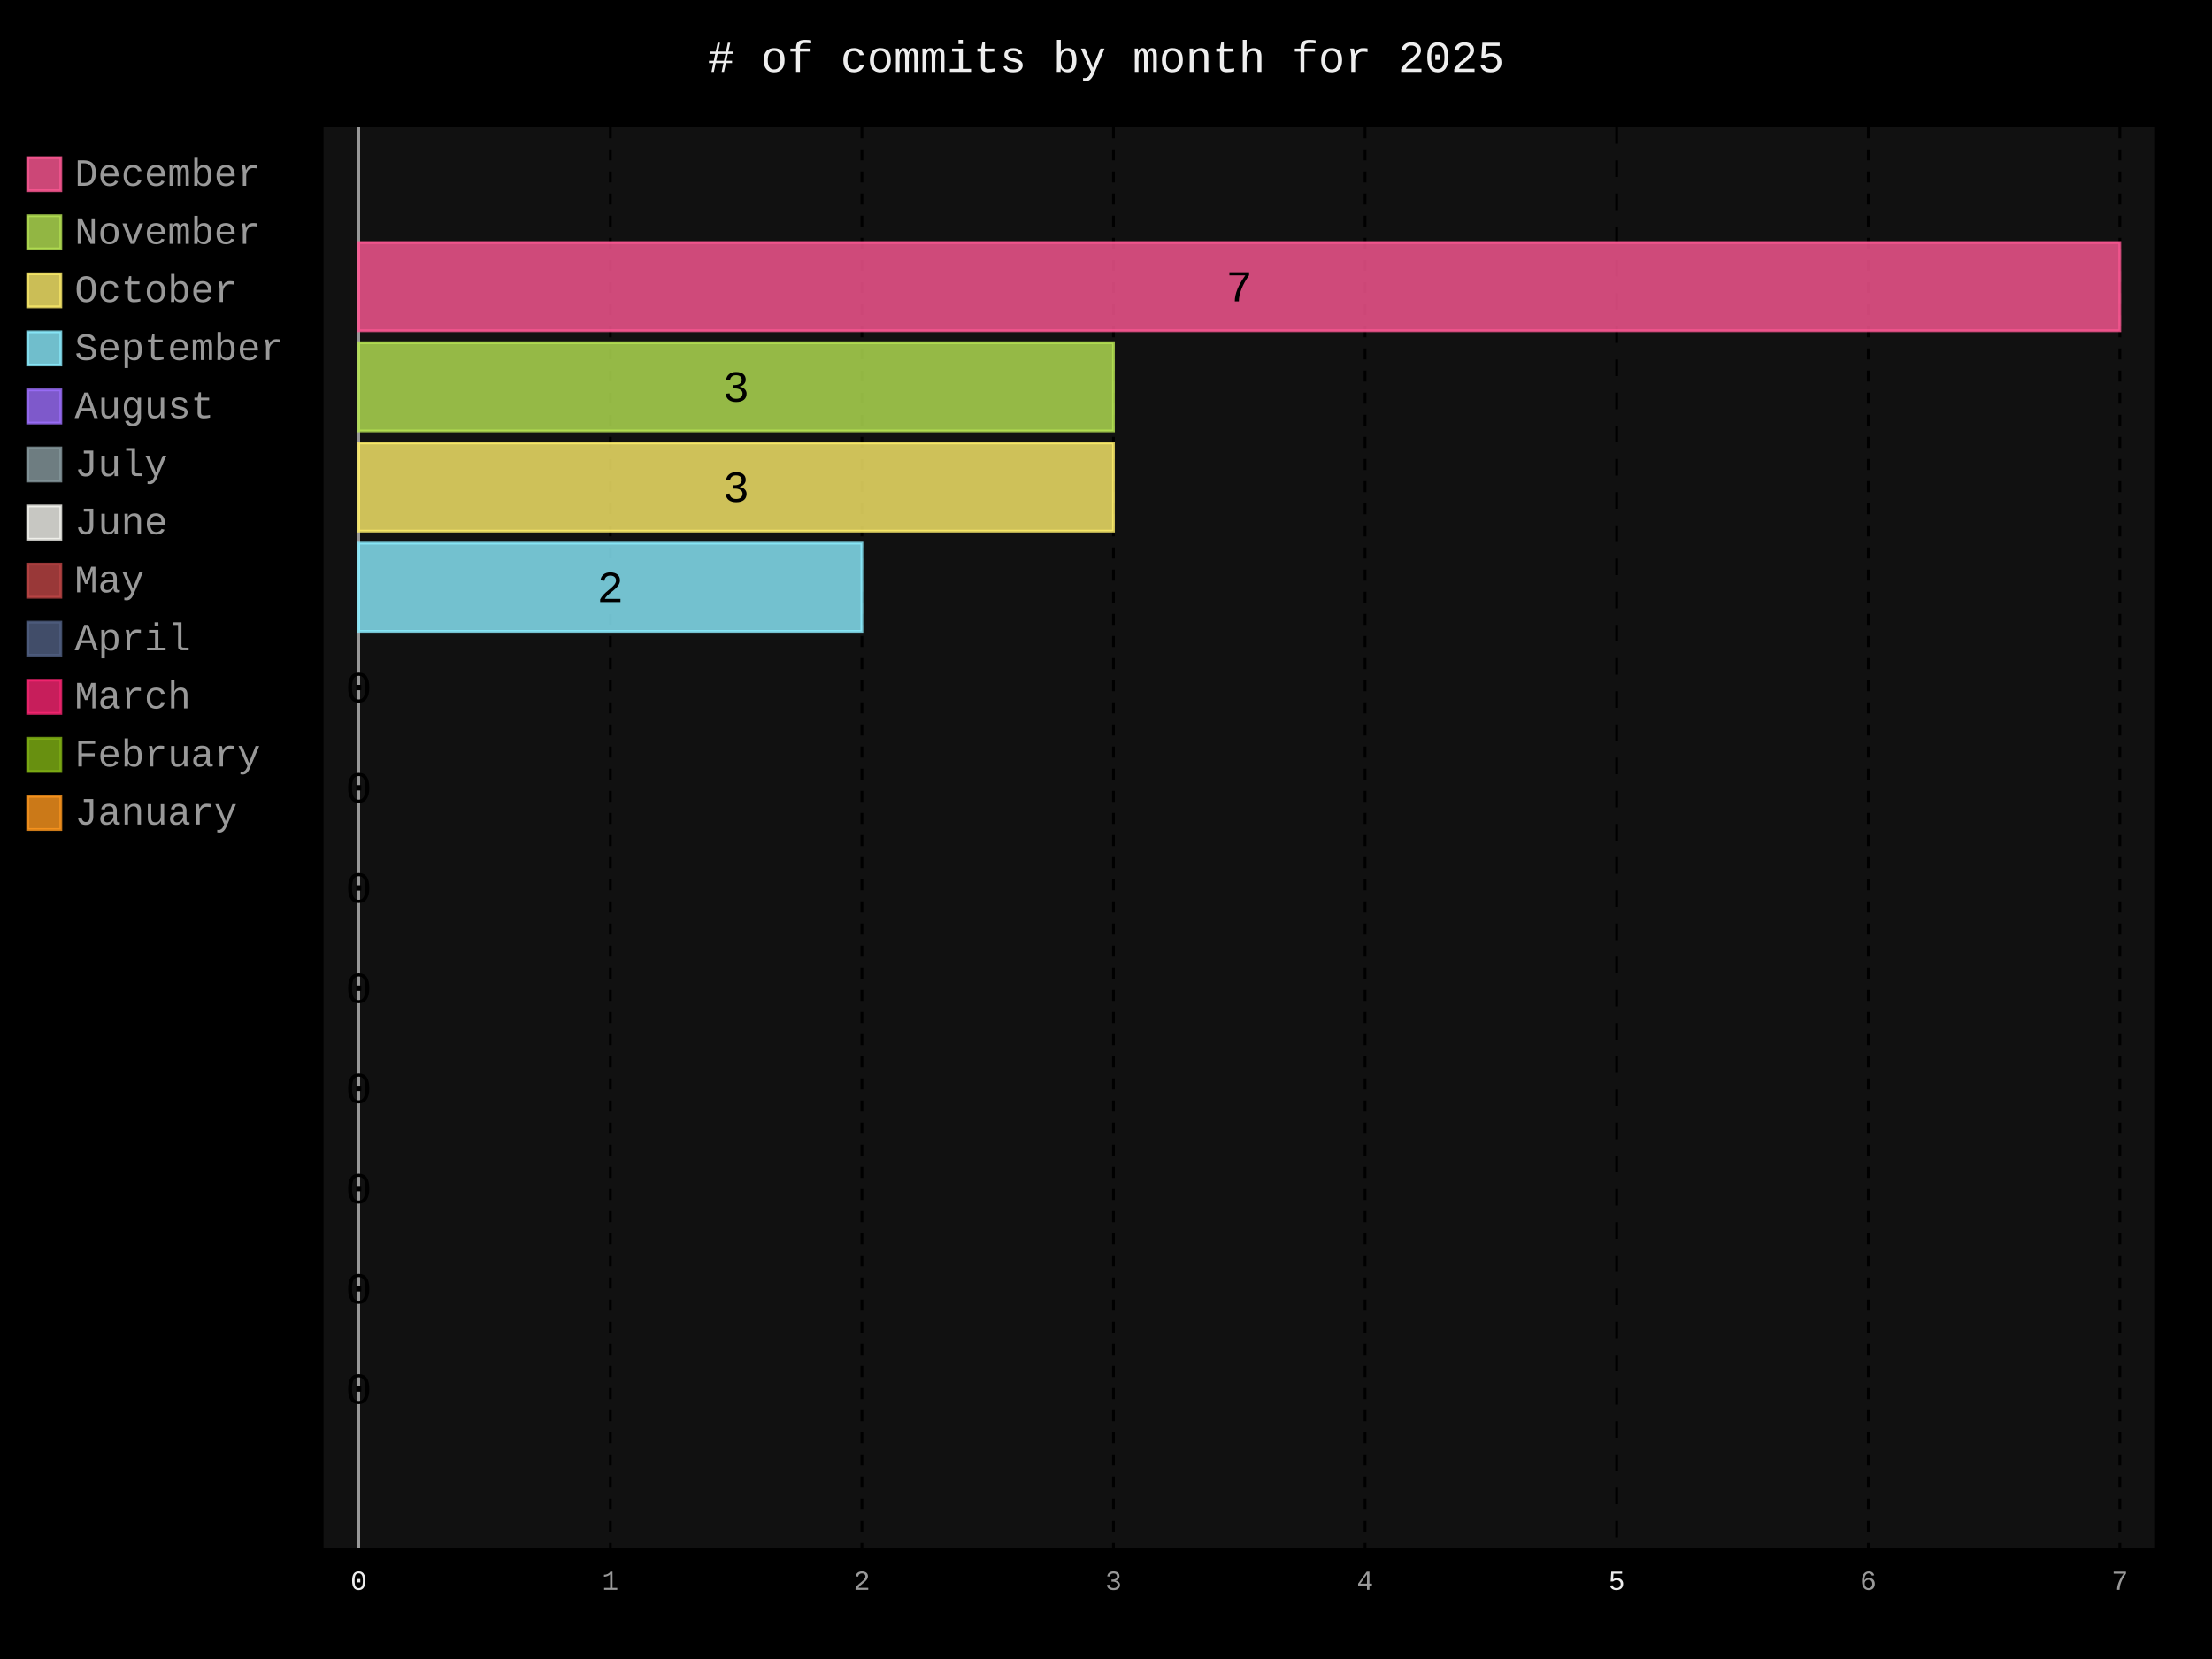
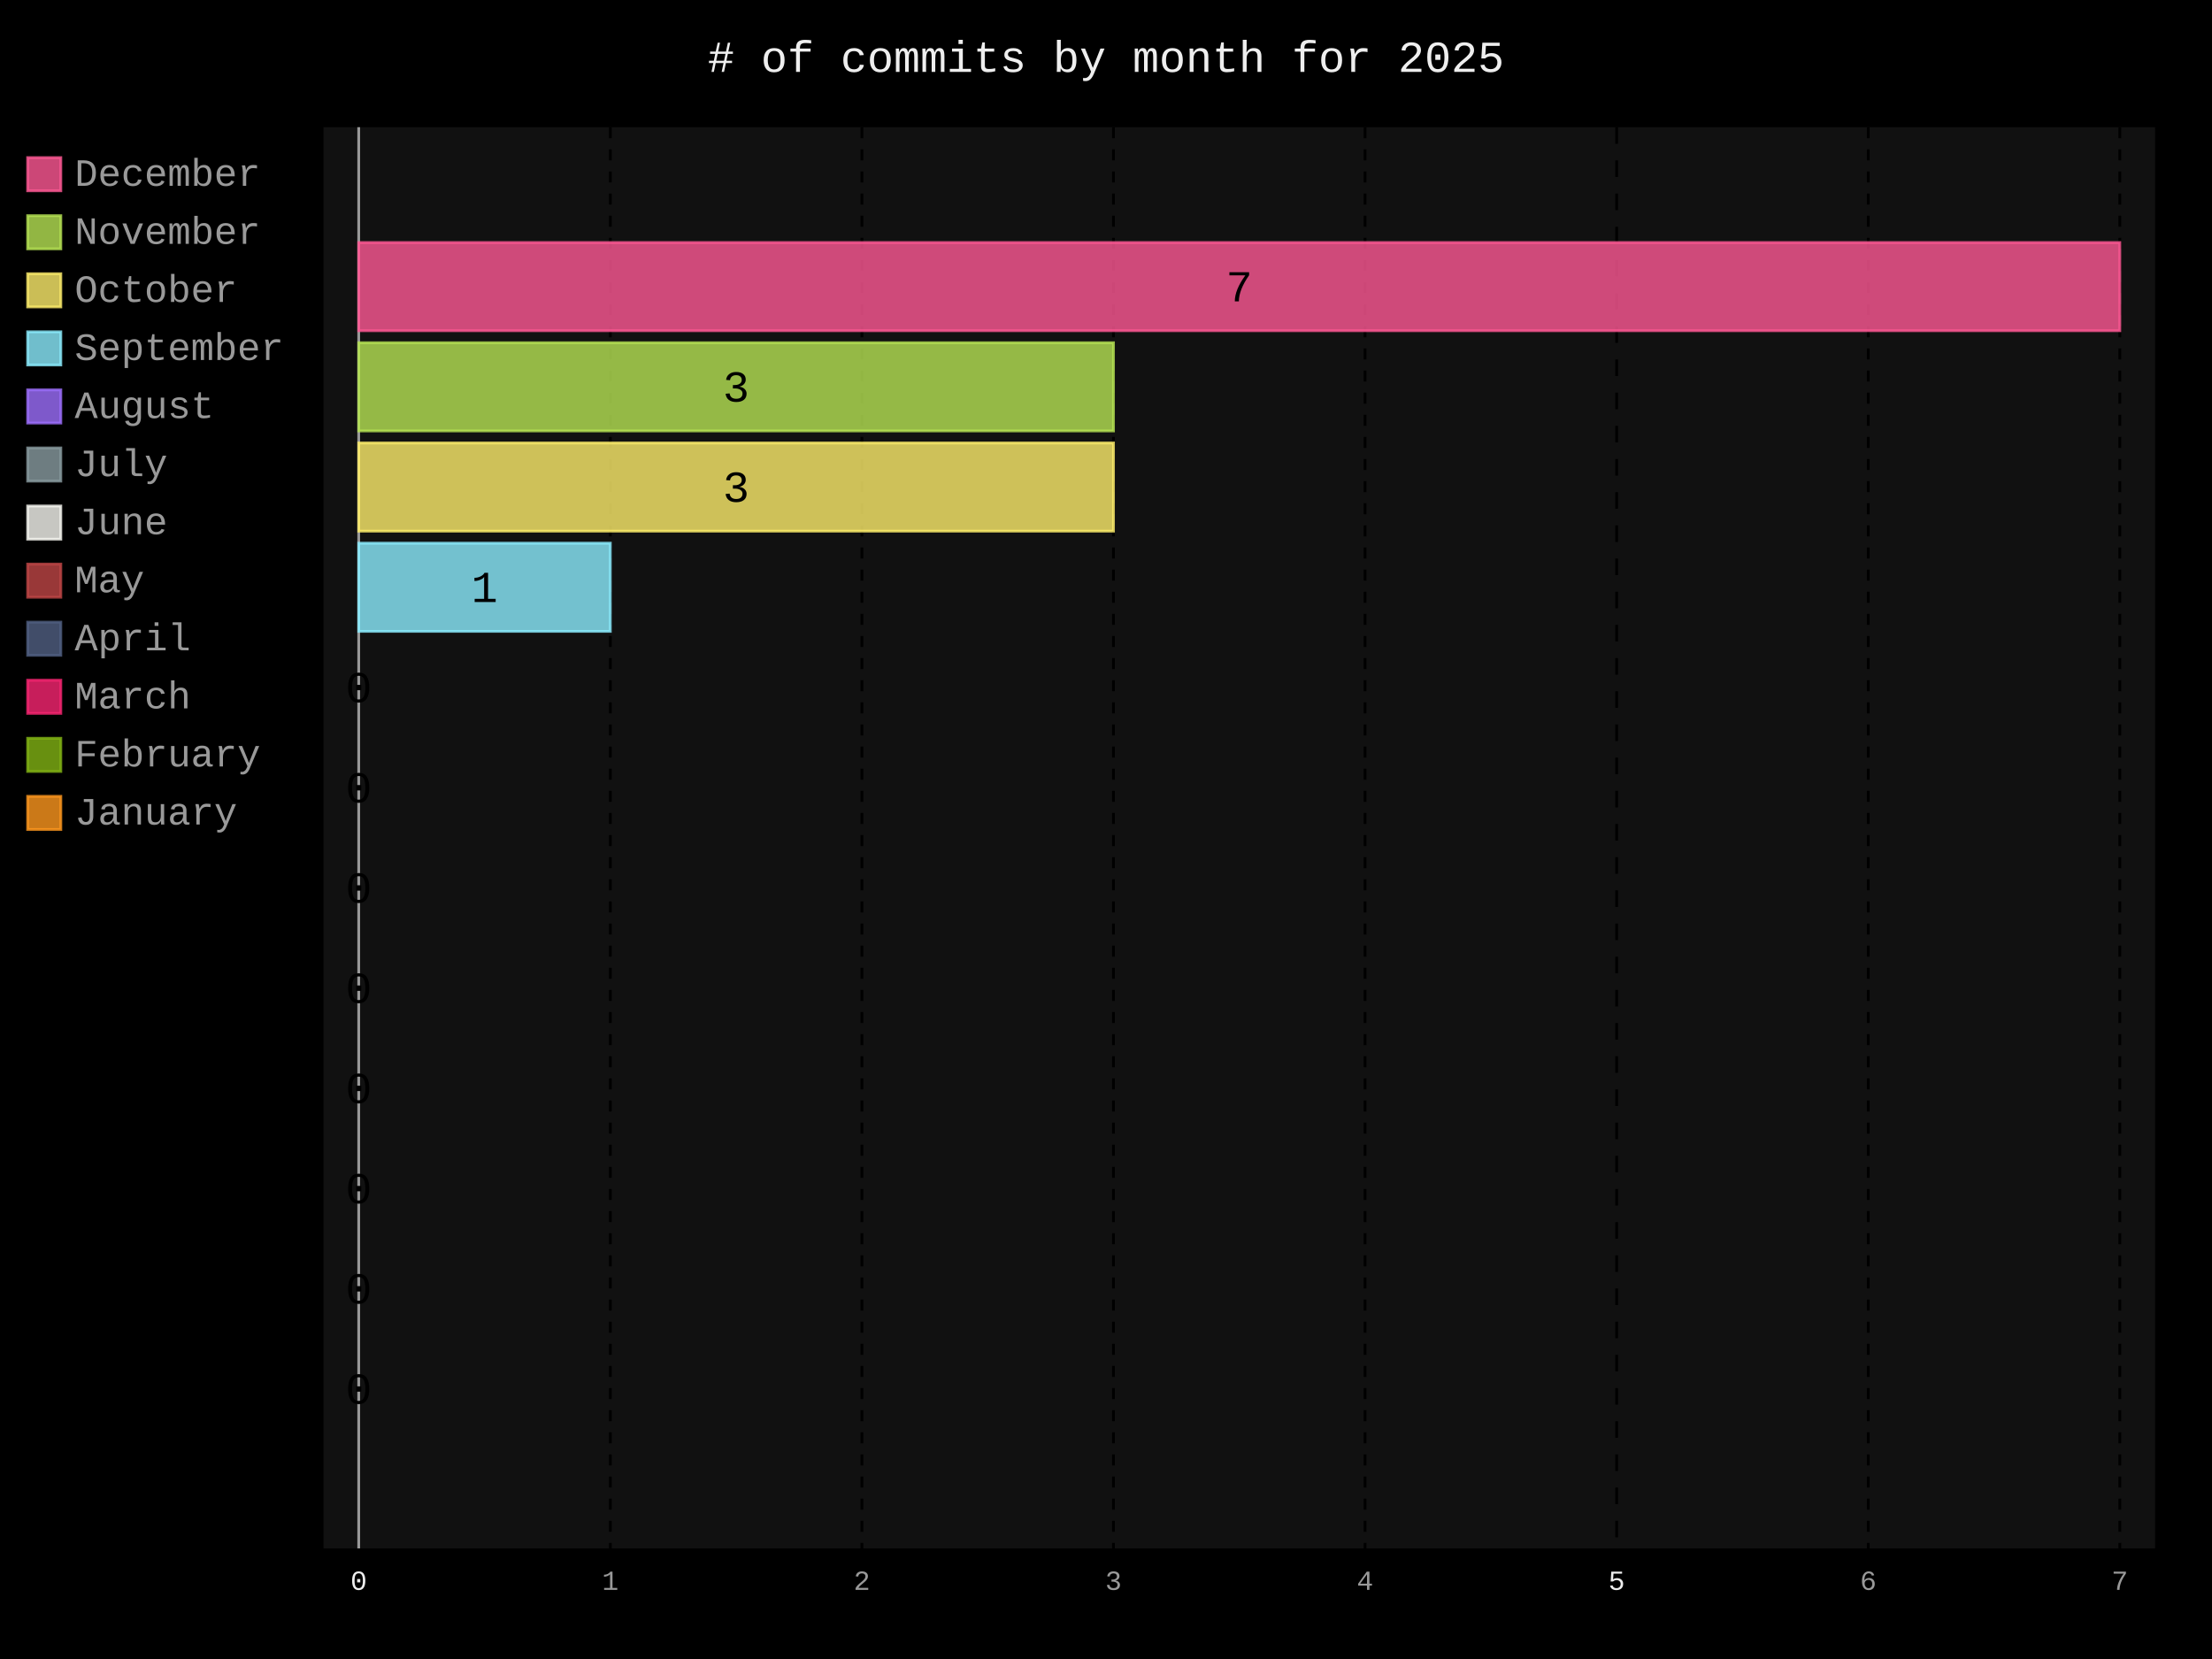
- <svg xmlns="http://www.w3.org/2000/svg" id="chart-073a5de3-fc22-4472-b17c-6700b246c8f4" class="pygal-chart" viewBox="0 0 800 600">
+ <svg xmlns="http://www.w3.org/2000/svg" id="chart-1458feb7-2b41-414d-aab7-f500caa6bec7" class="pygal-chart" viewBox="0 0 800 600">
  <defs>
-     <style type="text/css">#chart-073a5de3-fc22-4472-b17c-6700b246c8f4{-webkit-user-select:none;-webkit-font-smoothing:antialiased;font-family:Consolas,"Liberation Mono",Menlo,Courier,monospace}#chart-073a5de3-fc22-4472-b17c-6700b246c8f4 .title{font-family:Consolas,"Liberation Mono",Menlo,Courier,monospace;font-size:16px}#chart-073a5de3-fc22-4472-b17c-6700b246c8f4 .legends .legend text{font-family:Consolas,"Liberation Mono",Menlo,Courier,monospace;font-size:14px}#chart-073a5de3-fc22-4472-b17c-6700b246c8f4 .axis text{font-family:Consolas,"Liberation Mono",Menlo,Courier,monospace;font-size:10px}#chart-073a5de3-fc22-4472-b17c-6700b246c8f4 .axis text.major{font-family:Consolas,"Liberation Mono",Menlo,Courier,monospace;font-size:10px}#chart-073a5de3-fc22-4472-b17c-6700b246c8f4 .text-overlay text.value{font-family:Consolas,"Liberation Mono",Menlo,Courier,monospace;font-size:16px}#chart-073a5de3-fc22-4472-b17c-6700b246c8f4 .text-overlay text.label{font-family:Consolas,"Liberation Mono",Menlo,Courier,monospace;font-size:10px}#chart-073a5de3-fc22-4472-b17c-6700b246c8f4 .tooltip{font-family:Consolas,"Liberation Mono",Menlo,Courier,monospace;font-size:14px}#chart-073a5de3-fc22-4472-b17c-6700b246c8f4 text.no_data{font-family:Consolas,"Liberation Mono",Menlo,Courier,monospace;font-size:64px}
- #chart-073a5de3-fc22-4472-b17c-6700b246c8f4{background-color:black}#chart-073a5de3-fc22-4472-b17c-6700b246c8f4 path,#chart-073a5de3-fc22-4472-b17c-6700b246c8f4 line,#chart-073a5de3-fc22-4472-b17c-6700b246c8f4 rect,#chart-073a5de3-fc22-4472-b17c-6700b246c8f4 circle{-webkit-transition:250ms;-moz-transition:250ms;transition:250ms}#chart-073a5de3-fc22-4472-b17c-6700b246c8f4 .graph &gt; .background{fill:black}#chart-073a5de3-fc22-4472-b17c-6700b246c8f4 .plot &gt; .background{fill:#111}#chart-073a5de3-fc22-4472-b17c-6700b246c8f4 .graph{fill:#999}#chart-073a5de3-fc22-4472-b17c-6700b246c8f4 text.no_data{fill:#eee}#chart-073a5de3-fc22-4472-b17c-6700b246c8f4 .title{fill:#eee}#chart-073a5de3-fc22-4472-b17c-6700b246c8f4 .legends .legend text{fill:#999}#chart-073a5de3-fc22-4472-b17c-6700b246c8f4 .legends .legend:hover text{fill:#eee}#chart-073a5de3-fc22-4472-b17c-6700b246c8f4 .axis .line{stroke:#eee}#chart-073a5de3-fc22-4472-b17c-6700b246c8f4 .axis .guide.line{stroke:#555}#chart-073a5de3-fc22-4472-b17c-6700b246c8f4 .axis .major.line{stroke:#999}#chart-073a5de3-fc22-4472-b17c-6700b246c8f4 .axis text.major{fill:#eee}#chart-073a5de3-fc22-4472-b17c-6700b246c8f4 .axis.y .guides:hover .guide.line,#chart-073a5de3-fc22-4472-b17c-6700b246c8f4 .line-graph .axis.x .guides:hover .guide.line,#chart-073a5de3-fc22-4472-b17c-6700b246c8f4 .stackedline-graph .axis.x .guides:hover .guide.line,#chart-073a5de3-fc22-4472-b17c-6700b246c8f4 .xy-graph .axis.x .guides:hover .guide.line{stroke:#eee}#chart-073a5de3-fc22-4472-b17c-6700b246c8f4 .axis .guides:hover text{fill:#eee}#chart-073a5de3-fc22-4472-b17c-6700b246c8f4 .reactive{fill-opacity:.8;stroke-opacity:.8;stroke-width:1}#chart-073a5de3-fc22-4472-b17c-6700b246c8f4 .ci{stroke:#999}#chart-073a5de3-fc22-4472-b17c-6700b246c8f4 .reactive.active,#chart-073a5de3-fc22-4472-b17c-6700b246c8f4 .active .reactive{fill-opacity:.4;stroke-opacity:.9;stroke-width:4}#chart-073a5de3-fc22-4472-b17c-6700b246c8f4 .ci .reactive.active{stroke-width:1.5}#chart-073a5de3-fc22-4472-b17c-6700b246c8f4 .series text{fill:#eee}#chart-073a5de3-fc22-4472-b17c-6700b246c8f4 .tooltip rect{fill:#111;stroke:#eee;-webkit-transition:opacity 250ms;-moz-transition:opacity 250ms;transition:opacity 250ms}#chart-073a5de3-fc22-4472-b17c-6700b246c8f4 .tooltip .label{fill:#999}#chart-073a5de3-fc22-4472-b17c-6700b246c8f4 .tooltip .label{fill:#999}#chart-073a5de3-fc22-4472-b17c-6700b246c8f4 .tooltip .legend{font-size:.8em;fill:#555}#chart-073a5de3-fc22-4472-b17c-6700b246c8f4 .tooltip .x_label{font-size:.6em;fill:#eee}#chart-073a5de3-fc22-4472-b17c-6700b246c8f4 .tooltip .xlink{font-size:.5em;text-decoration:underline}#chart-073a5de3-fc22-4472-b17c-6700b246c8f4 .tooltip .value{font-size:1.5em}#chart-073a5de3-fc22-4472-b17c-6700b246c8f4 .bound{font-size:.5em}#chart-073a5de3-fc22-4472-b17c-6700b246c8f4 .max-value{font-size:.75em;fill:#555}#chart-073a5de3-fc22-4472-b17c-6700b246c8f4 .map-element{fill:#111;stroke:#555 !important}#chart-073a5de3-fc22-4472-b17c-6700b246c8f4 .map-element .reactive{fill-opacity:inherit;stroke-opacity:inherit}#chart-073a5de3-fc22-4472-b17c-6700b246c8f4 .color-0,#chart-073a5de3-fc22-4472-b17c-6700b246c8f4 .color-0 a:visited{stroke:#ff5995;fill:#ff5995}#chart-073a5de3-fc22-4472-b17c-6700b246c8f4 .color-1,#chart-073a5de3-fc22-4472-b17c-6700b246c8f4 .color-1 a:visited{stroke:#b6e354;fill:#b6e354}#chart-073a5de3-fc22-4472-b17c-6700b246c8f4 .color-2,#chart-073a5de3-fc22-4472-b17c-6700b246c8f4 .color-2 a:visited{stroke:#feed6c;fill:#feed6c}#chart-073a5de3-fc22-4472-b17c-6700b246c8f4 .color-3,#chart-073a5de3-fc22-4472-b17c-6700b246c8f4 .color-3 a:visited{stroke:#8cedff;fill:#8cedff}#chart-073a5de3-fc22-4472-b17c-6700b246c8f4 .color-4,#chart-073a5de3-fc22-4472-b17c-6700b246c8f4 .color-4 a:visited{stroke:#9e6ffe;fill:#9e6ffe}#chart-073a5de3-fc22-4472-b17c-6700b246c8f4 .color-5,#chart-073a5de3-fc22-4472-b17c-6700b246c8f4 .color-5 a:visited{stroke:#899ca1;fill:#899ca1}#chart-073a5de3-fc22-4472-b17c-6700b246c8f4 .color-6,#chart-073a5de3-fc22-4472-b17c-6700b246c8f4 .color-6 a:visited{stroke:#f8f8f2;fill:#f8f8f2}#chart-073a5de3-fc22-4472-b17c-6700b246c8f4 .color-7,#chart-073a5de3-fc22-4472-b17c-6700b246c8f4 .color-7 a:visited{stroke:#bf4646;fill:#bf4646}#chart-073a5de3-fc22-4472-b17c-6700b246c8f4 .color-8,#chart-073a5de3-fc22-4472-b17c-6700b246c8f4 .color-8 a:visited{stroke:#516083;fill:#516083}#chart-073a5de3-fc22-4472-b17c-6700b246c8f4 .color-9,#chart-073a5de3-fc22-4472-b17c-6700b246c8f4 .color-9 a:visited{stroke:#f92672;fill:#f92672}#chart-073a5de3-fc22-4472-b17c-6700b246c8f4 .color-10,#chart-073a5de3-fc22-4472-b17c-6700b246c8f4 .color-10 a:visited{stroke:#82b414;fill:#82b414}#chart-073a5de3-fc22-4472-b17c-6700b246c8f4 .color-11,#chart-073a5de3-fc22-4472-b17c-6700b246c8f4 .color-11 a:visited{stroke:#fd971f;fill:#fd971f}#chart-073a5de3-fc22-4472-b17c-6700b246c8f4 .text-overlay .color-0 text{fill:black}#chart-073a5de3-fc22-4472-b17c-6700b246c8f4 .text-overlay .color-1 text{fill:black}#chart-073a5de3-fc22-4472-b17c-6700b246c8f4 .text-overlay .color-2 text{fill:black}#chart-073a5de3-fc22-4472-b17c-6700b246c8f4 .text-overlay .color-3 text{fill:black}#chart-073a5de3-fc22-4472-b17c-6700b246c8f4 .text-overlay .color-4 text{fill:black}#chart-073a5de3-fc22-4472-b17c-6700b246c8f4 .text-overlay .color-5 text{fill:black}#chart-073a5de3-fc22-4472-b17c-6700b246c8f4 .text-overlay .color-6 text{fill:black}#chart-073a5de3-fc22-4472-b17c-6700b246c8f4 .text-overlay .color-7 text{fill:black}#chart-073a5de3-fc22-4472-b17c-6700b246c8f4 .text-overlay .color-8 text{fill:black}#chart-073a5de3-fc22-4472-b17c-6700b246c8f4 .text-overlay .color-9 text{fill:black}#chart-073a5de3-fc22-4472-b17c-6700b246c8f4 .text-overlay .color-10 text{fill:black}#chart-073a5de3-fc22-4472-b17c-6700b246c8f4 .text-overlay .color-11 text{fill:black}
- #chart-073a5de3-fc22-4472-b17c-6700b246c8f4 text.no_data{text-anchor:middle}#chart-073a5de3-fc22-4472-b17c-6700b246c8f4 .guide.line{fill:none}#chart-073a5de3-fc22-4472-b17c-6700b246c8f4 .centered{text-anchor:middle}#chart-073a5de3-fc22-4472-b17c-6700b246c8f4 .title{text-anchor:middle}#chart-073a5de3-fc22-4472-b17c-6700b246c8f4 .legends .legend text{fill-opacity:1}#chart-073a5de3-fc22-4472-b17c-6700b246c8f4 .axis.x text{text-anchor:middle}#chart-073a5de3-fc22-4472-b17c-6700b246c8f4 .axis.x:not(.web) text[transform]{text-anchor:start}#chart-073a5de3-fc22-4472-b17c-6700b246c8f4 .axis.x:not(.web) text[transform].backwards{text-anchor:end}#chart-073a5de3-fc22-4472-b17c-6700b246c8f4 .axis.y text{text-anchor:end}#chart-073a5de3-fc22-4472-b17c-6700b246c8f4 .axis.y text[transform].backwards{text-anchor:start}#chart-073a5de3-fc22-4472-b17c-6700b246c8f4 .axis.y2 text{text-anchor:start}#chart-073a5de3-fc22-4472-b17c-6700b246c8f4 .axis.y2 text[transform].backwards{text-anchor:end}#chart-073a5de3-fc22-4472-b17c-6700b246c8f4 .axis .guide.line{stroke-dasharray:4,4;stroke:black}#chart-073a5de3-fc22-4472-b17c-6700b246c8f4 .axis .major.guide.line{stroke-dasharray:6,6;stroke:black}#chart-073a5de3-fc22-4472-b17c-6700b246c8f4 .horizontal .axis.y .guide.line,#chart-073a5de3-fc22-4472-b17c-6700b246c8f4 .horizontal .axis.y2 .guide.line,#chart-073a5de3-fc22-4472-b17c-6700b246c8f4 .vertical .axis.x .guide.line{opacity:0}#chart-073a5de3-fc22-4472-b17c-6700b246c8f4 .horizontal .axis.always_show .guide.line,#chart-073a5de3-fc22-4472-b17c-6700b246c8f4 .vertical .axis.always_show .guide.line{opacity:1 !important}#chart-073a5de3-fc22-4472-b17c-6700b246c8f4 .axis.y .guides:hover .guide.line,#chart-073a5de3-fc22-4472-b17c-6700b246c8f4 .axis.y2 .guides:hover .guide.line,#chart-073a5de3-fc22-4472-b17c-6700b246c8f4 .axis.x .guides:hover .guide.line{opacity:1}#chart-073a5de3-fc22-4472-b17c-6700b246c8f4 .axis .guides:hover text{opacity:1}#chart-073a5de3-fc22-4472-b17c-6700b246c8f4 .nofill{fill:none}#chart-073a5de3-fc22-4472-b17c-6700b246c8f4 .subtle-fill{fill-opacity:.2}#chart-073a5de3-fc22-4472-b17c-6700b246c8f4 .dot{stroke-width:1px;fill-opacity:1;stroke-opacity:1}#chart-073a5de3-fc22-4472-b17c-6700b246c8f4 .dot.active{stroke-width:5px}#chart-073a5de3-fc22-4472-b17c-6700b246c8f4 .dot.negative{fill:transparent}#chart-073a5de3-fc22-4472-b17c-6700b246c8f4 text,#chart-073a5de3-fc22-4472-b17c-6700b246c8f4 tspan{stroke:none !important}#chart-073a5de3-fc22-4472-b17c-6700b246c8f4 .series text.active{opacity:1}#chart-073a5de3-fc22-4472-b17c-6700b246c8f4 .tooltip rect{fill-opacity:.95;stroke-width:.5}#chart-073a5de3-fc22-4472-b17c-6700b246c8f4 .tooltip text{fill-opacity:1}#chart-073a5de3-fc22-4472-b17c-6700b246c8f4 .showable{visibility:hidden}#chart-073a5de3-fc22-4472-b17c-6700b246c8f4 .showable.shown{visibility:visible}#chart-073a5de3-fc22-4472-b17c-6700b246c8f4 .gauge-background{fill:rgba(229,229,229,1);stroke:none}#chart-073a5de3-fc22-4472-b17c-6700b246c8f4 .bg-lines{stroke:black;stroke-width:2px}</style>
+     <style type="text/css">#chart-1458feb7-2b41-414d-aab7-f500caa6bec7{-webkit-user-select:none;-webkit-font-smoothing:antialiased;font-family:Consolas,"Liberation Mono",Menlo,Courier,monospace}#chart-1458feb7-2b41-414d-aab7-f500caa6bec7 .title{font-family:Consolas,"Liberation Mono",Menlo,Courier,monospace;font-size:16px}#chart-1458feb7-2b41-414d-aab7-f500caa6bec7 .legends .legend text{font-family:Consolas,"Liberation Mono",Menlo,Courier,monospace;font-size:14px}#chart-1458feb7-2b41-414d-aab7-f500caa6bec7 .axis text{font-family:Consolas,"Liberation Mono",Menlo,Courier,monospace;font-size:10px}#chart-1458feb7-2b41-414d-aab7-f500caa6bec7 .axis text.major{font-family:Consolas,"Liberation Mono",Menlo,Courier,monospace;font-size:10px}#chart-1458feb7-2b41-414d-aab7-f500caa6bec7 .text-overlay text.value{font-family:Consolas,"Liberation Mono",Menlo,Courier,monospace;font-size:16px}#chart-1458feb7-2b41-414d-aab7-f500caa6bec7 .text-overlay text.label{font-family:Consolas,"Liberation Mono",Menlo,Courier,monospace;font-size:10px}#chart-1458feb7-2b41-414d-aab7-f500caa6bec7 .tooltip{font-family:Consolas,"Liberation Mono",Menlo,Courier,monospace;font-size:14px}#chart-1458feb7-2b41-414d-aab7-f500caa6bec7 text.no_data{font-family:Consolas,"Liberation Mono",Menlo,Courier,monospace;font-size:64px}
+ #chart-1458feb7-2b41-414d-aab7-f500caa6bec7{background-color:black}#chart-1458feb7-2b41-414d-aab7-f500caa6bec7 path,#chart-1458feb7-2b41-414d-aab7-f500caa6bec7 line,#chart-1458feb7-2b41-414d-aab7-f500caa6bec7 rect,#chart-1458feb7-2b41-414d-aab7-f500caa6bec7 circle{-webkit-transition:250ms;-moz-transition:250ms;transition:250ms}#chart-1458feb7-2b41-414d-aab7-f500caa6bec7 .graph &gt; .background{fill:black}#chart-1458feb7-2b41-414d-aab7-f500caa6bec7 .plot &gt; .background{fill:#111}#chart-1458feb7-2b41-414d-aab7-f500caa6bec7 .graph{fill:#999}#chart-1458feb7-2b41-414d-aab7-f500caa6bec7 text.no_data{fill:#eee}#chart-1458feb7-2b41-414d-aab7-f500caa6bec7 .title{fill:#eee}#chart-1458feb7-2b41-414d-aab7-f500caa6bec7 .legends .legend text{fill:#999}#chart-1458feb7-2b41-414d-aab7-f500caa6bec7 .legends .legend:hover text{fill:#eee}#chart-1458feb7-2b41-414d-aab7-f500caa6bec7 .axis .line{stroke:#eee}#chart-1458feb7-2b41-414d-aab7-f500caa6bec7 .axis .guide.line{stroke:#555}#chart-1458feb7-2b41-414d-aab7-f500caa6bec7 .axis .major.line{stroke:#999}#chart-1458feb7-2b41-414d-aab7-f500caa6bec7 .axis text.major{fill:#eee}#chart-1458feb7-2b41-414d-aab7-f500caa6bec7 .axis.y .guides:hover .guide.line,#chart-1458feb7-2b41-414d-aab7-f500caa6bec7 .line-graph .axis.x .guides:hover .guide.line,#chart-1458feb7-2b41-414d-aab7-f500caa6bec7 .stackedline-graph .axis.x .guides:hover .guide.line,#chart-1458feb7-2b41-414d-aab7-f500caa6bec7 .xy-graph .axis.x .guides:hover .guide.line{stroke:#eee}#chart-1458feb7-2b41-414d-aab7-f500caa6bec7 .axis .guides:hover text{fill:#eee}#chart-1458feb7-2b41-414d-aab7-f500caa6bec7 .reactive{fill-opacity:.8;stroke-opacity:.8;stroke-width:1}#chart-1458feb7-2b41-414d-aab7-f500caa6bec7 .ci{stroke:#999}#chart-1458feb7-2b41-414d-aab7-f500caa6bec7 .reactive.active,#chart-1458feb7-2b41-414d-aab7-f500caa6bec7 .active .reactive{fill-opacity:.4;stroke-opacity:.9;stroke-width:4}#chart-1458feb7-2b41-414d-aab7-f500caa6bec7 .ci .reactive.active{stroke-width:1.5}#chart-1458feb7-2b41-414d-aab7-f500caa6bec7 .series text{fill:#eee}#chart-1458feb7-2b41-414d-aab7-f500caa6bec7 .tooltip rect{fill:#111;stroke:#eee;-webkit-transition:opacity 250ms;-moz-transition:opacity 250ms;transition:opacity 250ms}#chart-1458feb7-2b41-414d-aab7-f500caa6bec7 .tooltip .label{fill:#999}#chart-1458feb7-2b41-414d-aab7-f500caa6bec7 .tooltip .label{fill:#999}#chart-1458feb7-2b41-414d-aab7-f500caa6bec7 .tooltip .legend{font-size:.8em;fill:#555}#chart-1458feb7-2b41-414d-aab7-f500caa6bec7 .tooltip .x_label{font-size:.6em;fill:#eee}#chart-1458feb7-2b41-414d-aab7-f500caa6bec7 .tooltip .xlink{font-size:.5em;text-decoration:underline}#chart-1458feb7-2b41-414d-aab7-f500caa6bec7 .tooltip .value{font-size:1.5em}#chart-1458feb7-2b41-414d-aab7-f500caa6bec7 .bound{font-size:.5em}#chart-1458feb7-2b41-414d-aab7-f500caa6bec7 .max-value{font-size:.75em;fill:#555}#chart-1458feb7-2b41-414d-aab7-f500caa6bec7 .map-element{fill:#111;stroke:#555 !important}#chart-1458feb7-2b41-414d-aab7-f500caa6bec7 .map-element .reactive{fill-opacity:inherit;stroke-opacity:inherit}#chart-1458feb7-2b41-414d-aab7-f500caa6bec7 .color-0,#chart-1458feb7-2b41-414d-aab7-f500caa6bec7 .color-0 a:visited{stroke:#ff5995;fill:#ff5995}#chart-1458feb7-2b41-414d-aab7-f500caa6bec7 .color-1,#chart-1458feb7-2b41-414d-aab7-f500caa6bec7 .color-1 a:visited{stroke:#b6e354;fill:#b6e354}#chart-1458feb7-2b41-414d-aab7-f500caa6bec7 .color-2,#chart-1458feb7-2b41-414d-aab7-f500caa6bec7 .color-2 a:visited{stroke:#feed6c;fill:#feed6c}#chart-1458feb7-2b41-414d-aab7-f500caa6bec7 .color-3,#chart-1458feb7-2b41-414d-aab7-f500caa6bec7 .color-3 a:visited{stroke:#8cedff;fill:#8cedff}#chart-1458feb7-2b41-414d-aab7-f500caa6bec7 .color-4,#chart-1458feb7-2b41-414d-aab7-f500caa6bec7 .color-4 a:visited{stroke:#9e6ffe;fill:#9e6ffe}#chart-1458feb7-2b41-414d-aab7-f500caa6bec7 .color-5,#chart-1458feb7-2b41-414d-aab7-f500caa6bec7 .color-5 a:visited{stroke:#899ca1;fill:#899ca1}#chart-1458feb7-2b41-414d-aab7-f500caa6bec7 .color-6,#chart-1458feb7-2b41-414d-aab7-f500caa6bec7 .color-6 a:visited{stroke:#f8f8f2;fill:#f8f8f2}#chart-1458feb7-2b41-414d-aab7-f500caa6bec7 .color-7,#chart-1458feb7-2b41-414d-aab7-f500caa6bec7 .color-7 a:visited{stroke:#bf4646;fill:#bf4646}#chart-1458feb7-2b41-414d-aab7-f500caa6bec7 .color-8,#chart-1458feb7-2b41-414d-aab7-f500caa6bec7 .color-8 a:visited{stroke:#516083;fill:#516083}#chart-1458feb7-2b41-414d-aab7-f500caa6bec7 .color-9,#chart-1458feb7-2b41-414d-aab7-f500caa6bec7 .color-9 a:visited{stroke:#f92672;fill:#f92672}#chart-1458feb7-2b41-414d-aab7-f500caa6bec7 .color-10,#chart-1458feb7-2b41-414d-aab7-f500caa6bec7 .color-10 a:visited{stroke:#82b414;fill:#82b414}#chart-1458feb7-2b41-414d-aab7-f500caa6bec7 .color-11,#chart-1458feb7-2b41-414d-aab7-f500caa6bec7 .color-11 a:visited{stroke:#fd971f;fill:#fd971f}#chart-1458feb7-2b41-414d-aab7-f500caa6bec7 .text-overlay .color-0 text{fill:black}#chart-1458feb7-2b41-414d-aab7-f500caa6bec7 .text-overlay .color-1 text{fill:black}#chart-1458feb7-2b41-414d-aab7-f500caa6bec7 .text-overlay .color-2 text{fill:black}#chart-1458feb7-2b41-414d-aab7-f500caa6bec7 .text-overlay .color-3 text{fill:black}#chart-1458feb7-2b41-414d-aab7-f500caa6bec7 .text-overlay .color-4 text{fill:black}#chart-1458feb7-2b41-414d-aab7-f500caa6bec7 .text-overlay .color-5 text{fill:black}#chart-1458feb7-2b41-414d-aab7-f500caa6bec7 .text-overlay .color-6 text{fill:black}#chart-1458feb7-2b41-414d-aab7-f500caa6bec7 .text-overlay .color-7 text{fill:black}#chart-1458feb7-2b41-414d-aab7-f500caa6bec7 .text-overlay .color-8 text{fill:black}#chart-1458feb7-2b41-414d-aab7-f500caa6bec7 .text-overlay .color-9 text{fill:black}#chart-1458feb7-2b41-414d-aab7-f500caa6bec7 .text-overlay .color-10 text{fill:black}#chart-1458feb7-2b41-414d-aab7-f500caa6bec7 .text-overlay .color-11 text{fill:black}
+ #chart-1458feb7-2b41-414d-aab7-f500caa6bec7 text.no_data{text-anchor:middle}#chart-1458feb7-2b41-414d-aab7-f500caa6bec7 .guide.line{fill:none}#chart-1458feb7-2b41-414d-aab7-f500caa6bec7 .centered{text-anchor:middle}#chart-1458feb7-2b41-414d-aab7-f500caa6bec7 .title{text-anchor:middle}#chart-1458feb7-2b41-414d-aab7-f500caa6bec7 .legends .legend text{fill-opacity:1}#chart-1458feb7-2b41-414d-aab7-f500caa6bec7 .axis.x text{text-anchor:middle}#chart-1458feb7-2b41-414d-aab7-f500caa6bec7 .axis.x:not(.web) text[transform]{text-anchor:start}#chart-1458feb7-2b41-414d-aab7-f500caa6bec7 .axis.x:not(.web) text[transform].backwards{text-anchor:end}#chart-1458feb7-2b41-414d-aab7-f500caa6bec7 .axis.y text{text-anchor:end}#chart-1458feb7-2b41-414d-aab7-f500caa6bec7 .axis.y text[transform].backwards{text-anchor:start}#chart-1458feb7-2b41-414d-aab7-f500caa6bec7 .axis.y2 text{text-anchor:start}#chart-1458feb7-2b41-414d-aab7-f500caa6bec7 .axis.y2 text[transform].backwards{text-anchor:end}#chart-1458feb7-2b41-414d-aab7-f500caa6bec7 .axis .guide.line{stroke-dasharray:4,4;stroke:black}#chart-1458feb7-2b41-414d-aab7-f500caa6bec7 .axis .major.guide.line{stroke-dasharray:6,6;stroke:black}#chart-1458feb7-2b41-414d-aab7-f500caa6bec7 .horizontal .axis.y .guide.line,#chart-1458feb7-2b41-414d-aab7-f500caa6bec7 .horizontal .axis.y2 .guide.line,#chart-1458feb7-2b41-414d-aab7-f500caa6bec7 .vertical .axis.x .guide.line{opacity:0}#chart-1458feb7-2b41-414d-aab7-f500caa6bec7 .horizontal .axis.always_show .guide.line,#chart-1458feb7-2b41-414d-aab7-f500caa6bec7 .vertical .axis.always_show .guide.line{opacity:1 !important}#chart-1458feb7-2b41-414d-aab7-f500caa6bec7 .axis.y .guides:hover .guide.line,#chart-1458feb7-2b41-414d-aab7-f500caa6bec7 .axis.y2 .guides:hover .guide.line,#chart-1458feb7-2b41-414d-aab7-f500caa6bec7 .axis.x .guides:hover .guide.line{opacity:1}#chart-1458feb7-2b41-414d-aab7-f500caa6bec7 .axis .guides:hover text{opacity:1}#chart-1458feb7-2b41-414d-aab7-f500caa6bec7 .nofill{fill:none}#chart-1458feb7-2b41-414d-aab7-f500caa6bec7 .subtle-fill{fill-opacity:.2}#chart-1458feb7-2b41-414d-aab7-f500caa6bec7 .dot{stroke-width:1px;fill-opacity:1;stroke-opacity:1}#chart-1458feb7-2b41-414d-aab7-f500caa6bec7 .dot.active{stroke-width:5px}#chart-1458feb7-2b41-414d-aab7-f500caa6bec7 .dot.negative{fill:transparent}#chart-1458feb7-2b41-414d-aab7-f500caa6bec7 text,#chart-1458feb7-2b41-414d-aab7-f500caa6bec7 tspan{stroke:none !important}#chart-1458feb7-2b41-414d-aab7-f500caa6bec7 .series text.active{opacity:1}#chart-1458feb7-2b41-414d-aab7-f500caa6bec7 .tooltip rect{fill-opacity:.95;stroke-width:.5}#chart-1458feb7-2b41-414d-aab7-f500caa6bec7 .tooltip text{fill-opacity:1}#chart-1458feb7-2b41-414d-aab7-f500caa6bec7 .showable{visibility:hidden}#chart-1458feb7-2b41-414d-aab7-f500caa6bec7 .showable.shown{visibility:visible}#chart-1458feb7-2b41-414d-aab7-f500caa6bec7 .gauge-background{fill:rgba(229,229,229,1);stroke:none}#chart-1458feb7-2b41-414d-aab7-f500caa6bec7 .bg-lines{stroke:black;stroke-width:2px}</style>
  </defs>
  <g class="graph horizontalbar-graph horizontal">
    <rect x="0" y="0" width="800" height="600" class="background" />
    <g transform="translate(117, 46)" class="plot">
      <rect x="0" y="0" width="662.4" height="514" class="background" />
      <g class="axis x always_show">
        <g class="guides">
          <path d="M12.738 0 v514" class="axis major line" />
          <text x="12.738" y="529.0" class="major">0</text>
        </g>
        <g class="guides">
          <path d="M103.727 0 v514" class="guide line" />
          <text x="103.727" y="529.0" class="">1</text>
        </g>
        <g class="guides">
          <path d="M194.716 0 v514" class="guide line" />
          <text x="194.716" y="529.0" class="">2</text>
        </g>
        <g class="guides">
          <path d="M285.705 0 v514" class="guide line" />
          <text x="285.705" y="529.0" class="">3</text>
        </g>
        <g class="guides">
          <path d="M376.695 0 v514" class="guide line" />
          <text x="376.695" y="529.0" class="">4</text>
        </g>
        <g class="guides">
          <path d="M467.684 0 v514" class="major guide line" />
          <text x="467.684" y="529.0" class="major">5</text>
        </g>
        <g class="guides">
          <path d="M558.673 0 v514" class="guide line" />
          <text x="558.673" y="529.0" class="">6</text>
        </g>
        <g class="guides">
          <path d="M649.662 0 v514" class="guide line" />
          <text x="649.662" y="529.0" class="">7</text>
        </g>
      </g>
      <g class="series serie-11 color-11">
        <g class="bars">
          <g class="bar">
            <rect x="12.738" y="440.393" rx="0" ry="0" height="31.894" class="rect reactive tooltip-trigger" />
          </g>
        </g>
      </g>
      <g class="series serie-10 color-10">
        <g class="bars">
          <g class="bar">
            <rect x="12.738" y="404.149" rx="0" ry="0" height="31.894" class="rect reactive tooltip-trigger" />
          </g>
        </g>
      </g>
      <g class="series serie-9 color-9">
        <g class="bars">
          <g class="bar">
            <rect x="12.738" y="367.905" rx="0" ry="0" height="31.894" class="rect reactive tooltip-trigger" />
          </g>
        </g>
      </g>
      <g class="series serie-8 color-8">
        <g class="bars">
          <g class="bar">
            <rect x="12.738" y="331.662" rx="0" ry="0" height="31.894" class="rect reactive tooltip-trigger" />
          </g>
        </g>
      </g>
      <g class="series serie-7 color-7">
        <g class="bars">
          <g class="bar">
            <rect x="12.738" y="295.418" rx="0" ry="0" height="31.894" class="rect reactive tooltip-trigger" />
          </g>
        </g>
      </g>
      <g class="series serie-6 color-6">
        <g class="bars">
          <g class="bar">
            <rect x="12.738" y="259.175" rx="0" ry="0" height="31.894" class="rect reactive tooltip-trigger" />
          </g>
        </g>
      </g>
      <g class="series serie-5 color-5">
        <g class="bars">
          <g class="bar">
            <rect x="12.738" y="222.931" rx="0" ry="0" height="31.894" class="rect reactive tooltip-trigger" />
          </g>
        </g>
      </g>
      <g class="series serie-4 color-4">
        <g class="bars">
          <g class="bar">
            <rect x="12.738" y="186.687" rx="0" ry="0" height="31.894" class="rect reactive tooltip-trigger" />
          </g>
        </g>
      </g>
      <g class="series serie-3 color-3">
        <g class="bars">
          <g class="bar">
-             <rect x="12.738" y="150.444" rx="0" ry="0" width="181.978" height="31.894" class="rect reactive tooltip-trigger" />
+             <rect x="12.738" y="150.444" rx="0" ry="0" width="90.989" height="31.894" class="rect reactive tooltip-trigger" />
          </g>
        </g>
      </g>
      <g class="series serie-2 color-2">
        <g class="bars">
          <g class="bar">
            <rect x="12.738" y="114.2" rx="0" ry="0" width="272.967" height="31.894" class="rect reactive tooltip-trigger" />
          </g>
        </g>
      </g>
      <g class="series serie-1 color-1">
        <g class="bars">
          <g class="bar">
            <rect x="12.738" y="77.957" rx="0" ry="0" width="272.967" height="31.894" class="rect reactive tooltip-trigger" />
          </g>
        </g>
      </g>
      <g class="series serie-0 color-0">
        <g class="bars">
          <g class="bar">
            <rect x="12.738" y="41.713" rx="0" ry="0" width="636.923" height="31.894" class="rect reactive tooltip-trigger" />
          </g>
        </g>
      </g>
    </g>
    <g class="titles">
      <text x="400.0" y="26" class="title plot_title"># of commits by month for 2025</text>
    </g>
    <g transform="translate(117, 46)" class="plot overlay">
      <g class="series serie-11 color-11" />
      <g class="series serie-10 color-10" />
      <g class="series serie-9 color-9" />
      <g class="series serie-8 color-8" />
      <g class="series serie-7 color-7" />
      <g class="series serie-6 color-6" />
      <g class="series serie-5 color-5" />
      <g class="series serie-4 color-4" />
      <g class="series serie-3 color-3" />
      <g class="series serie-2 color-2" />
      <g class="series serie-1 color-1" />
      <g class="series serie-0 color-0" />
    </g>
    <g transform="translate(117, 46)" class="plot text-overlay">
      <g class="series serie-11 color-11">
        <text text-anchor="middle" x="12.738" y="461.673" class="value">0</text>
      </g>
      <g class="series serie-10 color-10">
        <text text-anchor="middle" x="12.738" y="425.429" class="value">0</text>
      </g>
      <g class="series serie-9 color-9">
        <text text-anchor="middle" x="12.738" y="389.186" class="value">0</text>
      </g>
      <g class="series serie-8 color-8">
        <text text-anchor="middle" x="12.738" y="352.942" class="value">0</text>
      </g>
      <g class="series serie-7 color-7">
        <text text-anchor="middle" x="12.738" y="316.699" class="value">0</text>
      </g>
      <g class="series serie-6 color-6">
        <text text-anchor="middle" x="12.738" y="280.455" class="value">0</text>
      </g>
      <g class="series serie-5 color-5">
        <text text-anchor="middle" x="12.738" y="244.212" class="value">0</text>
      </g>
      <g class="series serie-4 color-4">
        <text text-anchor="middle" x="12.738" y="207.968" class="value">0</text>
      </g>
      <g class="series serie-3 color-3">
-         <text text-anchor="middle" x="103.727" y="171.724" class="value">2</text>
+         <text text-anchor="middle" x="58.233" y="171.724" class="value">1</text>
      </g>
      <g class="series serie-2 color-2">
        <text text-anchor="middle" x="149.222" y="135.481" class="value">3</text>
      </g>
      <g class="series serie-1 color-1">
        <text text-anchor="middle" x="149.222" y="99.237" class="value">3</text>
      </g>
      <g class="series serie-0 color-0">
        <text text-anchor="middle" x="331.2" y="62.994" class="value">7</text>
      </g>
    </g>
    <g transform="translate(117, 46)" class="plot tooltip-overlay">
      <g transform="translate(0 0)" style="opacity: 0" class="tooltip">
        <rect rx="0" ry="0" width="0" height="0" class="tooltip-box" />
        <g class="text" />
      </g>
    </g>
    <g transform="translate(10, 56)" class="legends">
      <g id="activate-serie-0" class="legend reactive activate-serie">
        <rect x="0.0" y="1.0" width="12" height="12" class="color-0 reactive" />
        <text x="17.0" y="11.2">December</text>
      </g>
      <g id="activate-serie-1" class="legend reactive activate-serie">
        <rect x="0.0" y="22.0" width="12" height="12" class="color-1 reactive" />
        <text x="17.0" y="32.2">November</text>
      </g>
      <g id="activate-serie-2" class="legend reactive activate-serie">
        <rect x="0.0" y="43.0" width="12" height="12" class="color-2 reactive" />
        <text x="17.0" y="53.2">October</text>
      </g>
      <g id="activate-serie-3" class="legend reactive activate-serie">
        <rect x="0.0" y="64.0" width="12" height="12" class="color-3 reactive" />
        <text x="17.0" y="74.2">September</text>
      </g>
      <g id="activate-serie-4" class="legend reactive activate-serie">
        <rect x="0.0" y="85.0" width="12" height="12" class="color-4 reactive" />
        <text x="17.0" y="95.2">August</text>
      </g>
      <g id="activate-serie-5" class="legend reactive activate-serie">
        <rect x="0.0" y="106.0" width="12" height="12" class="color-5 reactive" />
        <text x="17.0" y="116.2">July</text>
      </g>
      <g id="activate-serie-6" class="legend reactive activate-serie">
        <rect x="0.0" y="127.0" width="12" height="12" class="color-6 reactive" />
        <text x="17.0" y="137.2">June</text>
      </g>
      <g id="activate-serie-7" class="legend reactive activate-serie">
        <rect x="0.0" y="148.0" width="12" height="12" class="color-7 reactive" />
        <text x="17.0" y="158.2">May</text>
      </g>
      <g id="activate-serie-8" class="legend reactive activate-serie">
        <rect x="0.0" y="169.0" width="12" height="12" class="color-8 reactive" />
        <text x="17.0" y="179.2">April</text>
      </g>
      <g id="activate-serie-9" class="legend reactive activate-serie">
        <rect x="0.0" y="190.0" width="12" height="12" class="color-9 reactive" />
        <text x="17.0" y="200.2">March</text>
      </g>
      <g id="activate-serie-10" class="legend reactive activate-serie">
        <rect x="0.0" y="211.0" width="12" height="12" class="color-10 reactive" />
        <text x="17.0" y="221.2">February</text>
      </g>
      <g id="activate-serie-11" class="legend reactive activate-serie">
        <rect x="0.0" y="232.0" width="12" height="12" class="color-11 reactive" />
        <text x="17.0" y="242.2">January</text>
      </g>
    </g>
    <g transform="translate(790, 56)" class="legends" />
  </g>
</svg>
